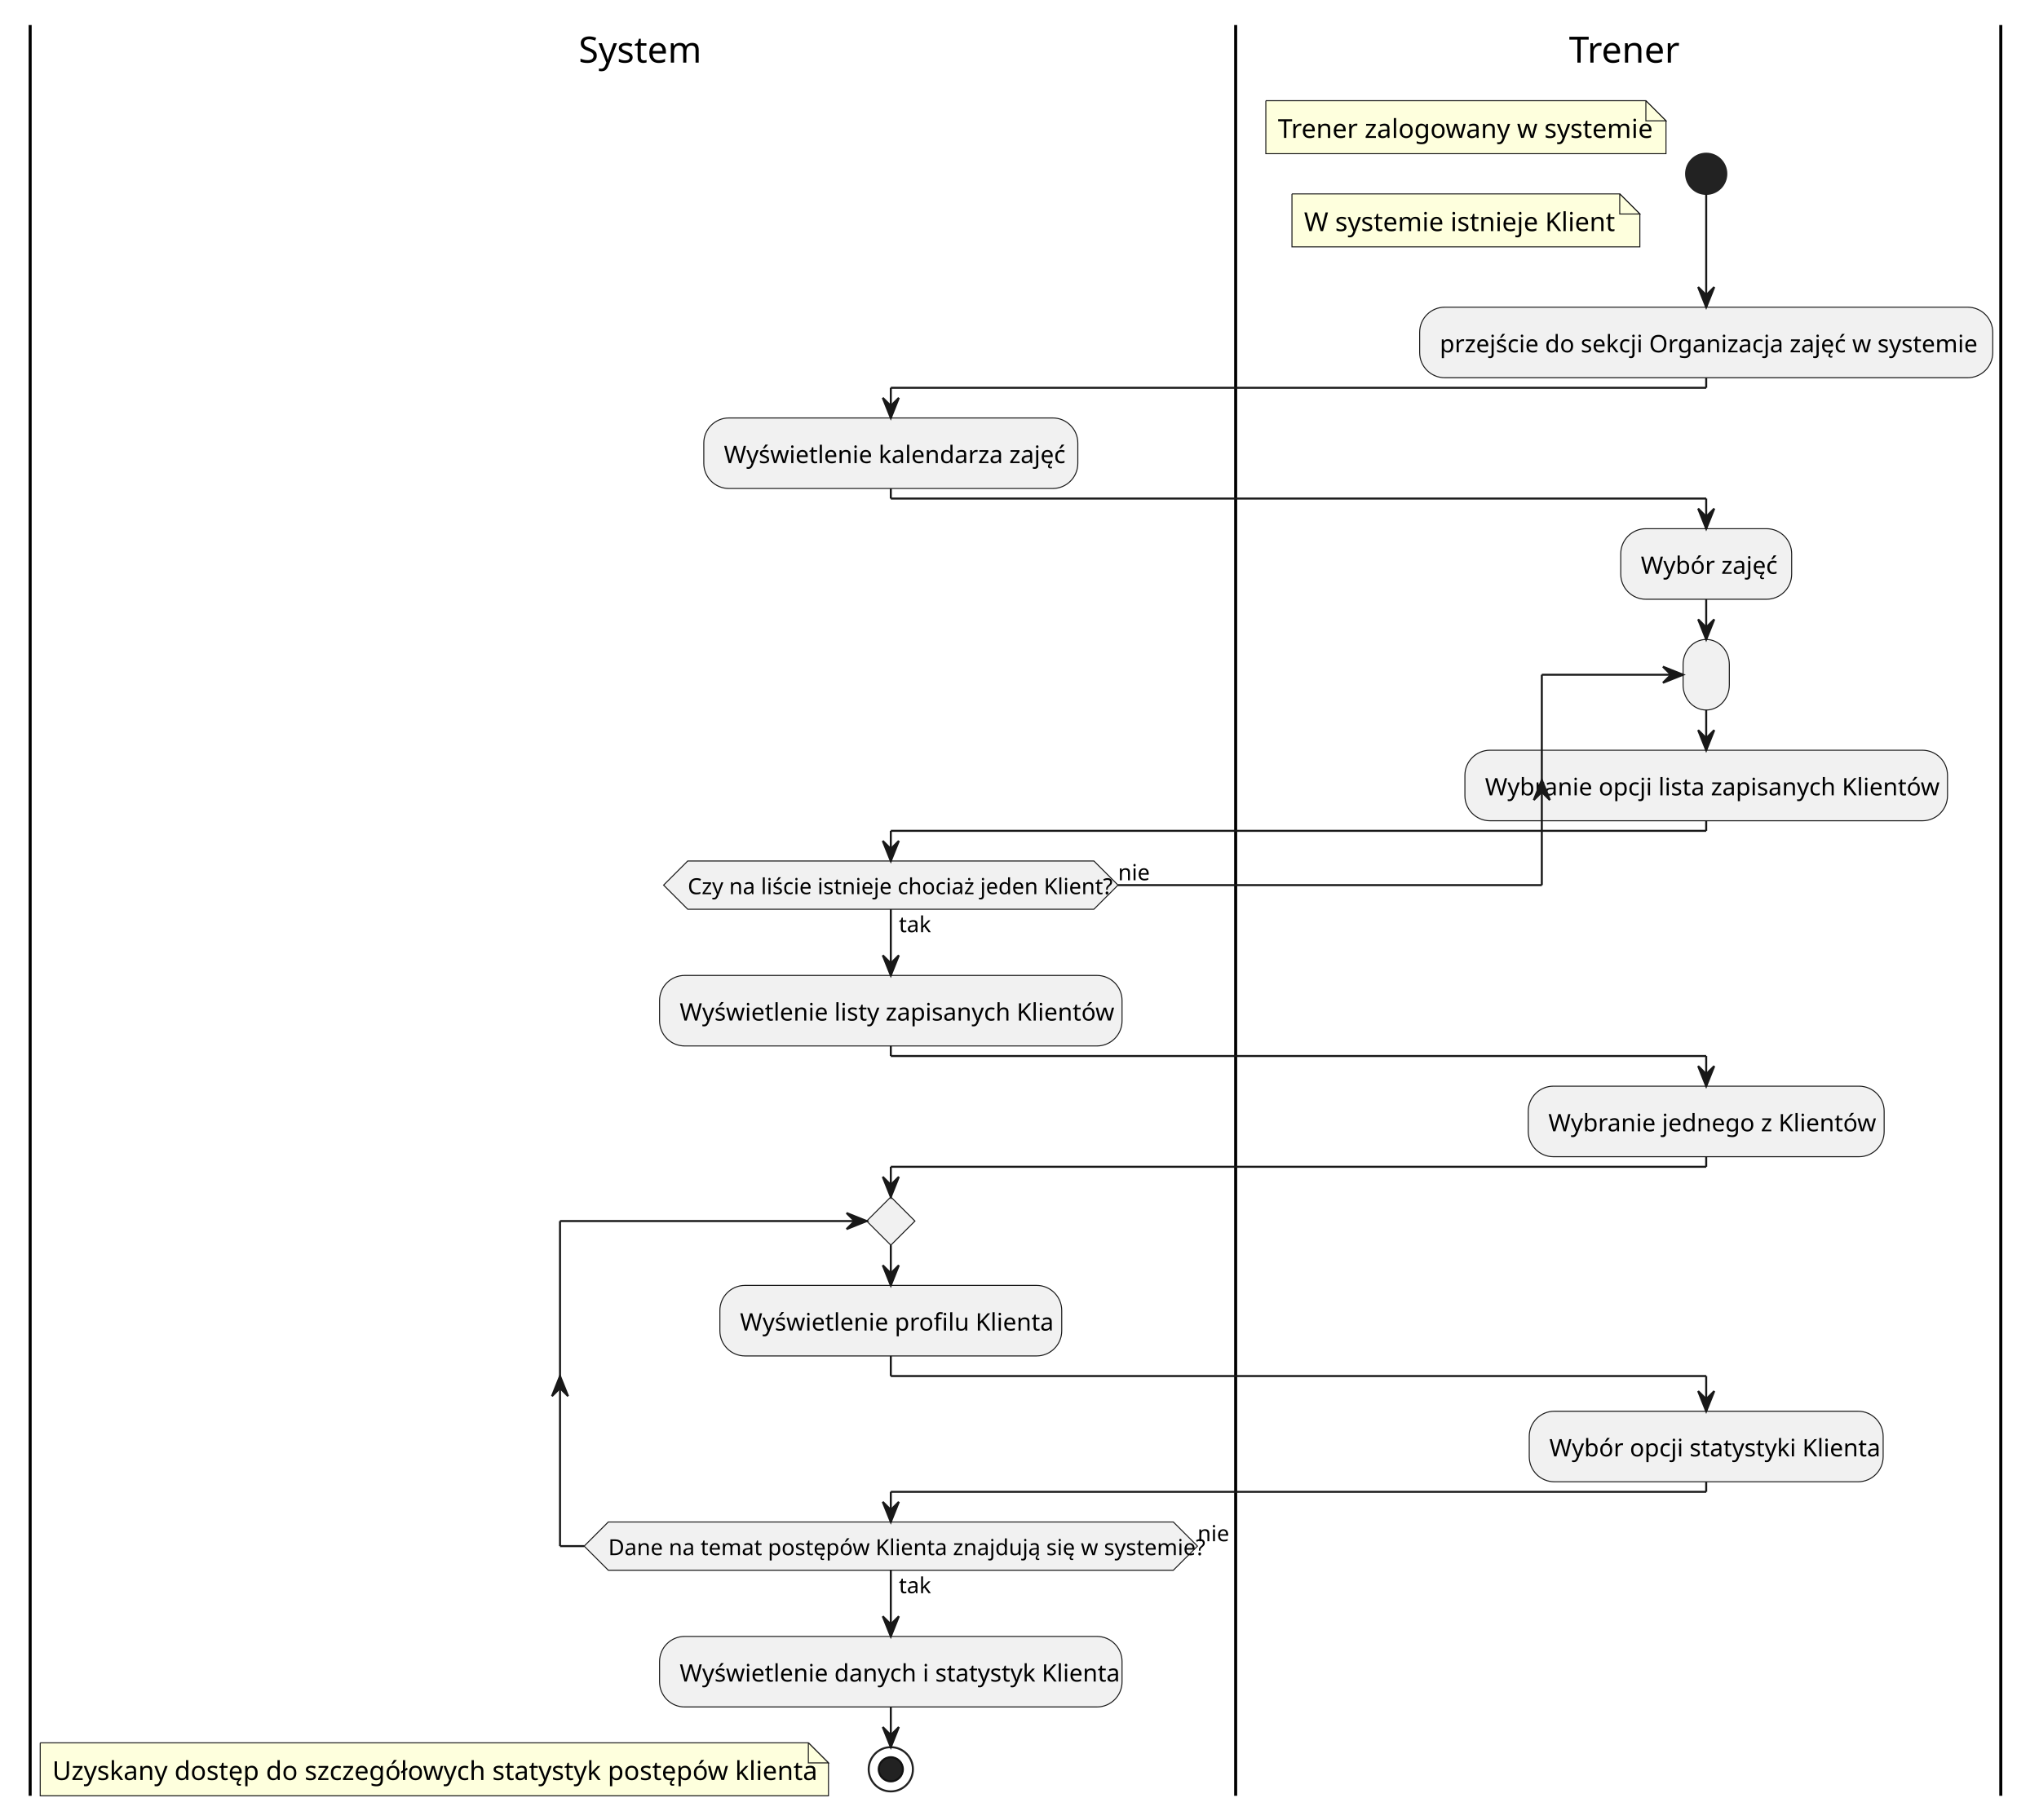
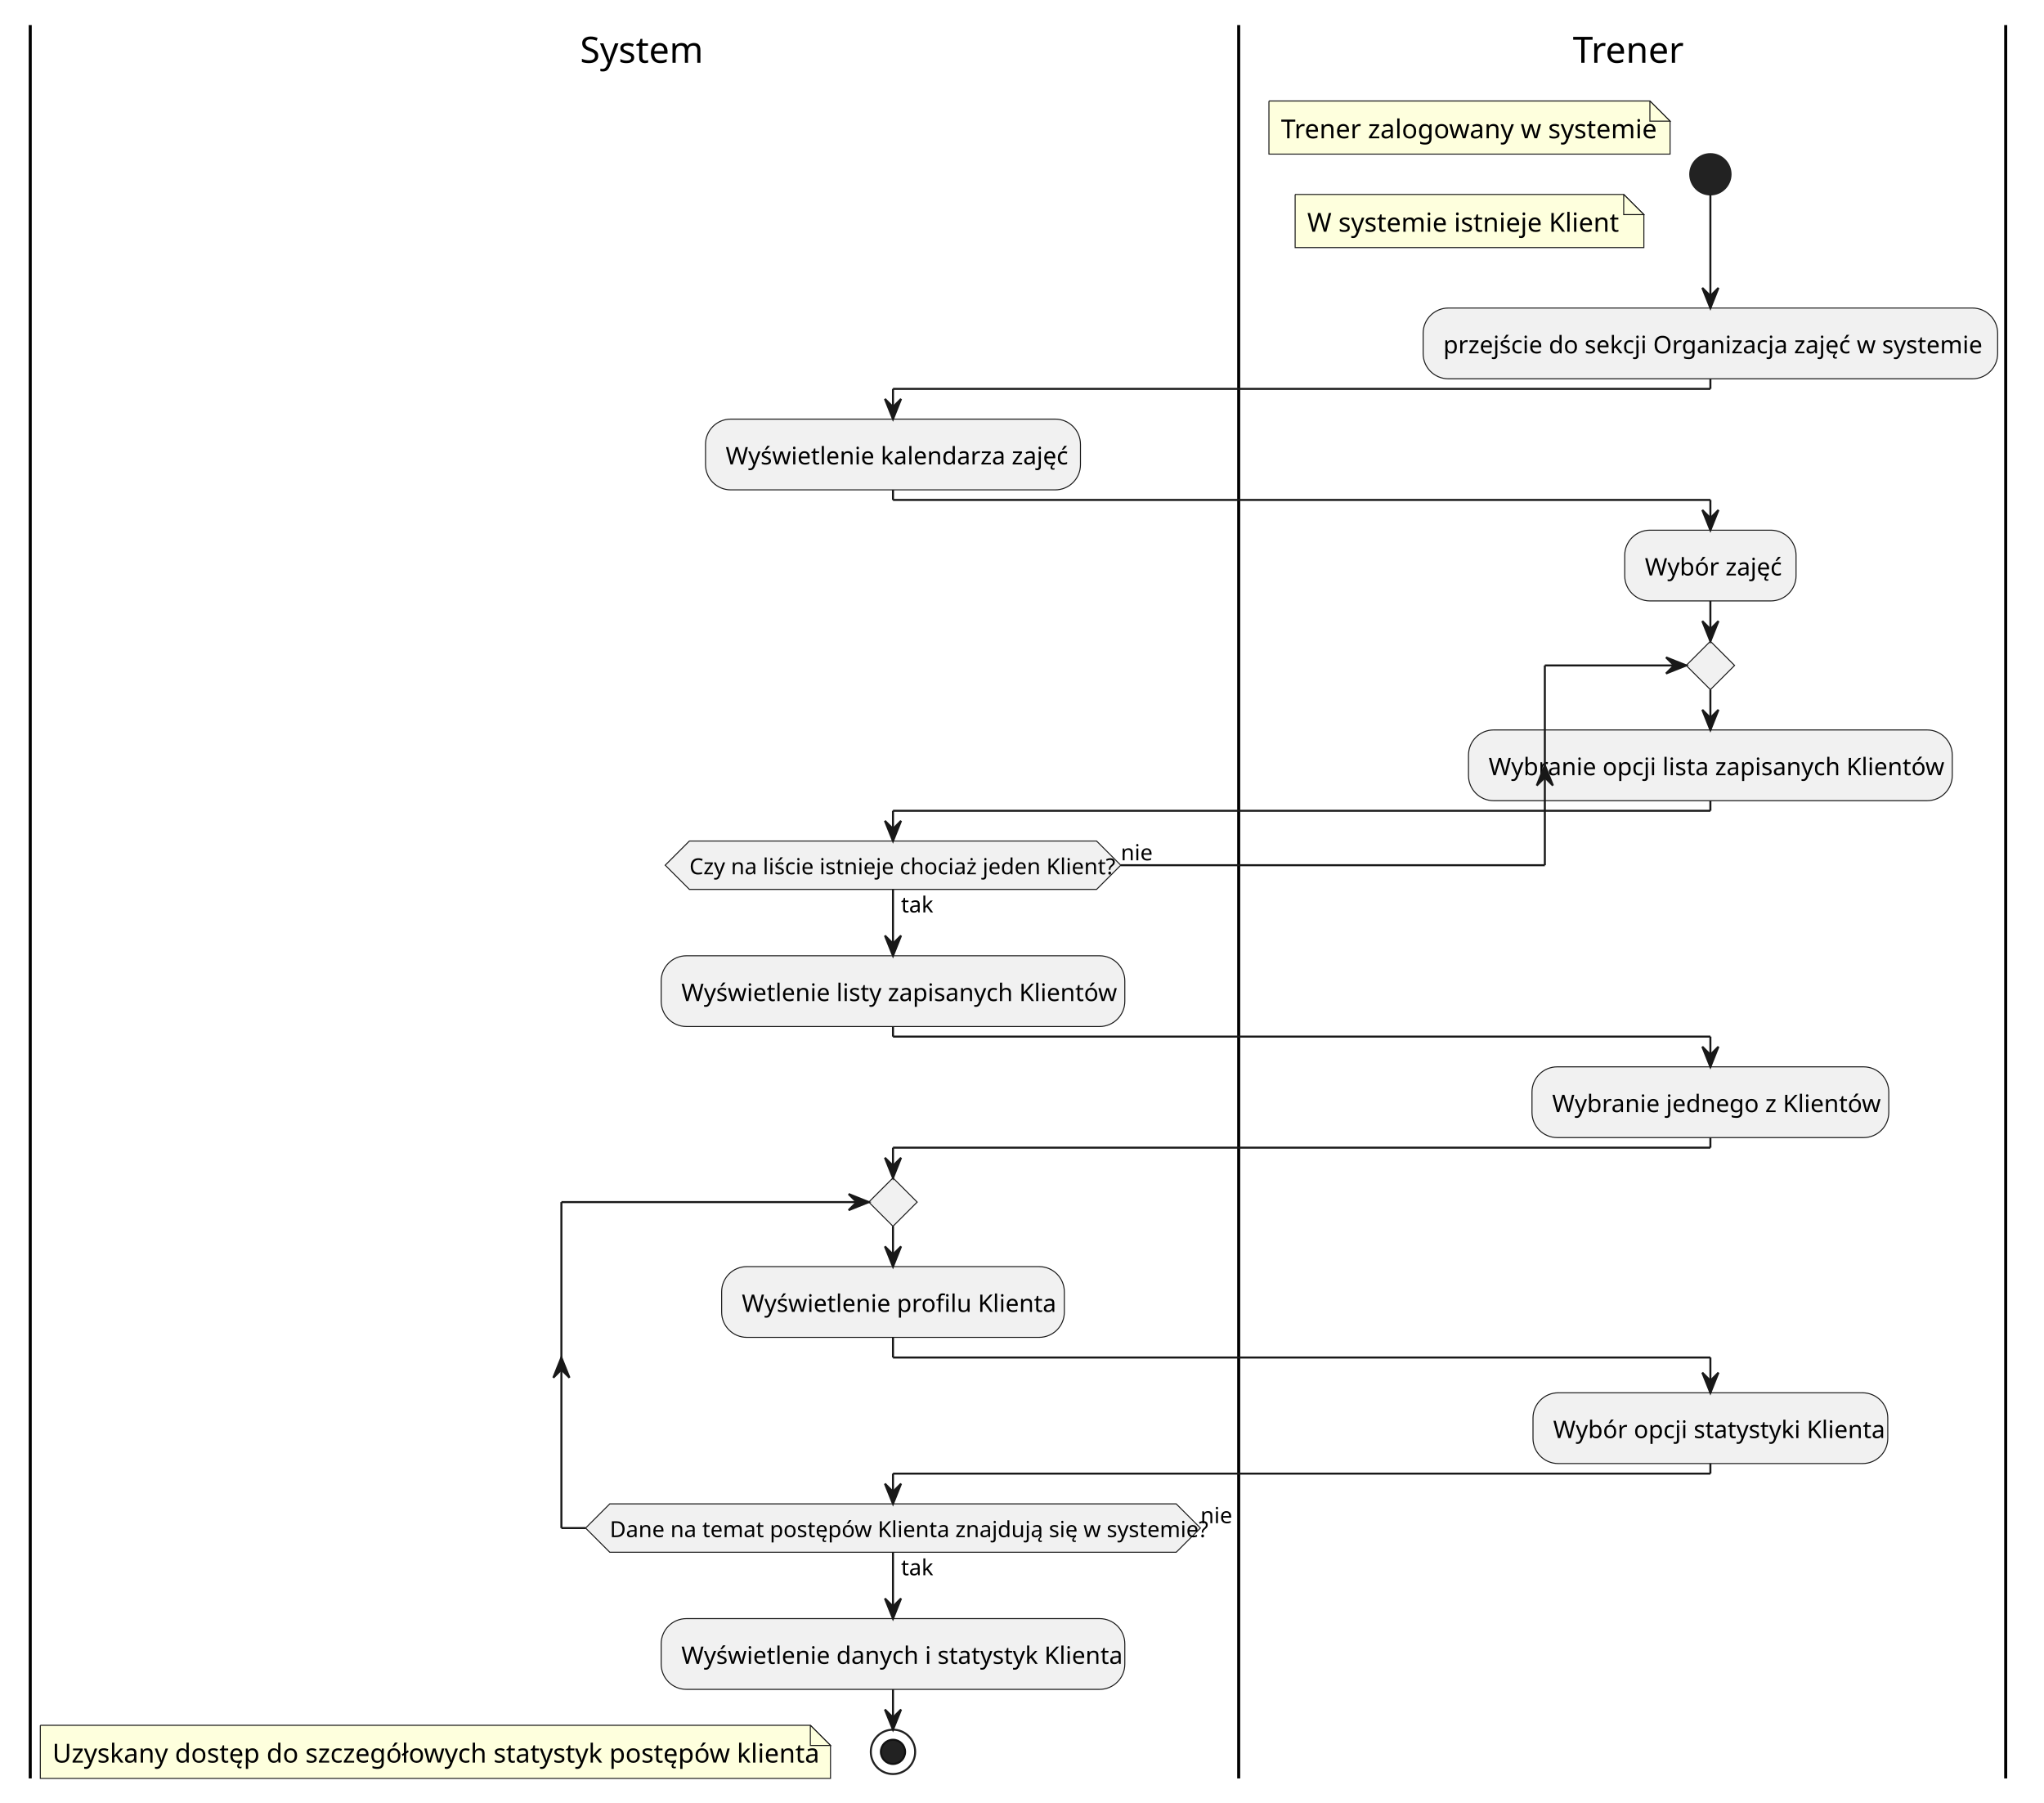
- <svg xmlns="http://www.w3.org/2000/svg" contentStyleType="text/css" height="905px" preserveAspectRatio="none" style="width:1014px;height:905px;background:#FFFFFF;" version="1.1" viewBox="0 0 1014 905" width="1014px" zoomAndPan="magnify">
+ <svg xmlns="http://www.w3.org/2000/svg" contentStyleType="text/css" height="894px" preserveAspectRatio="none" style="width:1014px;height:894px;background:#FFFFFF;" version="1.1" viewBox="0 0 1014 894" width="1014px" zoomAndPan="magnify">
  <defs />
  <g>
    <rect fill="none" height="22.641" style="stroke:none;stroke-width:1.0;" width="981.5" x="15" y="12.455" />
    <rect fill="#F1F1F1" height="35.094" rx="12.5" ry="12.5" style="stroke:#181818;stroke-width:0.5;" width="186" x="350" y="207.893" />
    <text fill="#000000" font-family="sans-serif" font-size="12" lengthAdjust="spacing" textLength="166" x="360" y="230.35">Wyświetlenie kalendarza zajęć</text>
-     <polygon fill="#F1F1F1" points="342,428.268,544,428.268,556,440.268,544,452.268,342,452.268,330,440.268,342,428.268" style="stroke:#181818;stroke-width:0.5;" />
-     <text fill="#000000" font-family="sans-serif" font-size="11" lengthAdjust="spacing" textLength="14" x="447" y="463.687">tak</text>
-     <text fill="#000000" font-family="sans-serif" font-size="11" lengthAdjust="spacing" textLength="202" x="342" y="444.769">Czy na liście istnieje chociaż jeden Klient?</text>
-     <text fill="#000000" font-family="sans-serif" font-size="11" lengthAdjust="spacing" textLength="14" x="556" y="437.851">nie</text>
-     <rect fill="#F1F1F1" height="35.094" rx="12.5" ry="12.5" style="stroke:#181818;stroke-width:0.5;" width="230" x="328" y="485.187" />
-     <text fill="#000000" font-family="sans-serif" font-size="12" lengthAdjust="spacing" textLength="210" x="338" y="507.644">Wyświetlenie listy zapisanych Klientów</text>
-     <rect fill="#F1F1F1" height="35.094" rx="12.5" ry="12.5" style="stroke:#181818;stroke-width:0.5;" width="170" x="358" y="639.374" />
-     <text fill="#000000" font-family="sans-serif" font-size="12" lengthAdjust="spacing" textLength="150" x="368" y="661.831">Wyświetlenie profilu Klienta</text>
-     <polygon fill="#F1F1F1" points="443,595.374,455,607.374,443,619.374,431,607.374,443,595.374" style="stroke:#181818;stroke-width:0.5;" />
-     <polygon fill="#F1F1F1" points="302.5,757.062,583.5,757.062,595.5,769.062,583.5,781.062,302.5,781.062,290.5,769.062,302.5,757.062" style="stroke:#181818;stroke-width:0.5;" />
-     <text fill="#000000" font-family="sans-serif" font-size="11" lengthAdjust="spacing" textLength="14" x="447" y="792.481">tak</text>
-     <text fill="#000000" font-family="sans-serif" font-size="11" lengthAdjust="spacing" textLength="281" x="302.5" y="773.562">Dane na temat postępów Klienta znajdują się w systemie?</text>
-     <text fill="#000000" font-family="sans-serif" font-size="11" lengthAdjust="spacing" textLength="14" x="595.5" y="766.644">nie</text>
-     <rect fill="#F1F1F1" height="35.094" rx="12.5" ry="12.5" style="stroke:#181818;stroke-width:0.5;" width="230" x="328" y="813.981" />
-     <text fill="#000000" font-family="sans-serif" font-size="12" lengthAdjust="spacing" textLength="210" x="338" y="836.438">Wyświetlenie danych i statystyk Klienta</text>
-     <path d="M20,866.898 L20,893.25 L412,893.25 L412,876.898 L402,866.898 L20,866.898 " fill="#FEFFDD" style="stroke:#181818;stroke-width:0.5;" />
-     <path d="M402,866.898 L402,876.898 L412,876.898 L402,866.898 " fill="#FEFFDD" style="stroke:#181818;stroke-width:0.5;" />
-     <text fill="#000000" font-family="sans-serif" font-size="13" lengthAdjust="spacing" textLength="371" x="26" y="885.394">Uzyskany dostęp do szczegółowych statystyk postępów klienta</text>
-     <ellipse cx="443" cy="880.074" fill="none" rx="11" ry="11" style="stroke:#222222;stroke-width:1.0;" />
-     <ellipse cx="443" cy="880.074" fill="#222222" rx="6" ry="6" style="stroke:#111111;stroke-width:1.0;" />
-     <line style="stroke:#000000;stroke-width:1.5;" x1="15" x2="15" y1="12.455" y2="893.25" />
+     <polygon fill="#F1F1F1" points="342,417.174,544,417.174,556,429.174,544,441.174,342,441.174,330,429.174,342,417.174" style="stroke:#181818;stroke-width:0.5;" />
+     <text fill="#000000" font-family="sans-serif" font-size="11" lengthAdjust="spacing" textLength="14" x="447" y="452.593">tak</text>
+     <text fill="#000000" font-family="sans-serif" font-size="11" lengthAdjust="spacing" textLength="202" x="342" y="433.675">Czy na liście istnieje chociaż jeden Klient?</text>
+     <text fill="#000000" font-family="sans-serif" font-size="11" lengthAdjust="spacing" textLength="14" x="556" y="426.757">nie</text>
+     <rect fill="#F1F1F1" height="35.094" rx="12.5" ry="12.5" style="stroke:#181818;stroke-width:0.5;" width="230" x="328" y="474.093" />
+     <text fill="#000000" font-family="sans-serif" font-size="12" lengthAdjust="spacing" textLength="210" x="338" y="496.55">Wyświetlenie listy zapisanych Klientów</text>
+     <rect fill="#F1F1F1" height="35.094" rx="12.5" ry="12.5" style="stroke:#181818;stroke-width:0.5;" width="170" x="358" y="628.28" />
+     <text fill="#000000" font-family="sans-serif" font-size="12" lengthAdjust="spacing" textLength="150" x="368" y="650.737">Wyświetlenie profilu Klienta</text>
+     <polygon fill="#F1F1F1" points="443,584.28,455,596.28,443,608.28,431,596.28,443,584.28" style="stroke:#181818;stroke-width:0.5;" />
+     <polygon fill="#F1F1F1" points="302.5,745.968,583.5,745.968,595.5,757.968,583.5,769.968,302.5,769.968,290.5,757.968,302.5,745.968" style="stroke:#181818;stroke-width:0.5;" />
+     <text fill="#000000" font-family="sans-serif" font-size="11" lengthAdjust="spacing" textLength="14" x="447" y="781.387">tak</text>
+     <text fill="#000000" font-family="sans-serif" font-size="11" lengthAdjust="spacing" textLength="281" x="302.5" y="762.469">Dane na temat postępów Klienta znajdują się w systemie?</text>
+     <text fill="#000000" font-family="sans-serif" font-size="11" lengthAdjust="spacing" textLength="14" x="595.5" y="755.551">nie</text>
+     <rect fill="#F1F1F1" height="35.094" rx="12.5" ry="12.5" style="stroke:#181818;stroke-width:0.5;" width="230" x="328" y="802.887" />
+     <text fill="#000000" font-family="sans-serif" font-size="12" lengthAdjust="spacing" textLength="210" x="338" y="825.344">Wyświetlenie danych i statystyk Klienta</text>
+     <path d="M20,855.805 L20,882.156 L412,882.156 L412,865.805 L402,855.805 L20,855.805 " fill="#FEFFDD" style="stroke:#181818;stroke-width:0.5;" />
+     <path d="M402,855.805 L402,865.805 L412,865.805 L402,855.805 " fill="#FEFFDD" style="stroke:#181818;stroke-width:0.5;" />
+     <text fill="#000000" font-family="sans-serif" font-size="13" lengthAdjust="spacing" textLength="371" x="26" y="874.3">Uzyskany dostęp do szczegółowych statystyk postępów klienta</text>
+     <ellipse cx="443" cy="868.981" fill="none" rx="11" ry="11" style="stroke:#222222;stroke-width:1.0;" />
+     <ellipse cx="443" cy="868.981" fill="#222222" rx="6" ry="6" style="stroke:#111111;stroke-width:1.0;" />
+     <line style="stroke:#000000;stroke-width:1.5;" x1="15" x2="15" y1="12.455" y2="882.156" />
    <path d="M629.5,50.096 L629.5,76.447 L828.5,76.447 L828.5,60.096 L818.5,50.096 L629.5,50.096 " fill="#FEFFDD" style="stroke:#181818;stroke-width:0.5;" />
    <path d="M818.5,50.096 L818.5,60.096 L828.5,60.096 L818.5,50.096 " fill="#FEFFDD" style="stroke:#181818;stroke-width:0.5;" />
    <text fill="#000000" font-family="sans-serif" font-size="13" lengthAdjust="spacing" textLength="178" x="635.5" y="68.591">Trener zalogowany w systemie</text>
    <path d="M642.5,96.447 L642.5,122.799 L815.5,122.799 L815.5,106.447 L805.5,96.447 L642.5,96.447 " fill="#FEFFDD" style="stroke:#181818;stroke-width:0.5;" />
    <path d="M805.5,96.447 L805.5,106.447 L815.5,106.447 L805.5,96.447 " fill="#FEFFDD" style="stroke:#181818;stroke-width:0.5;" />
    <text fill="#000000" font-family="sans-serif" font-size="13" lengthAdjust="spacing" textLength="152" x="648.5" y="114.942">W systemie istnieje Klient</text>
    <ellipse cx="848.5" cy="86.447" fill="#222222" rx="10" ry="10" style="stroke:#222222;stroke-width:1.0;" />
    <rect fill="#F1F1F1" height="35.094" rx="12.5" ry="12.5" style="stroke:#181818;stroke-width:0.5;" width="285" x="706" y="152.799" />
    <text fill="#000000" font-family="sans-serif" font-size="12" lengthAdjust="spacing" textLength="265" x="716" y="175.256">przejście do sekcji Organizacja zajęć w systemie</text>
    <rect fill="#F1F1F1" height="35.094" rx="12.5" ry="12.5" style="stroke:#181818;stroke-width:0.5;" width="85" x="806" y="262.986" />
    <text fill="#000000" font-family="sans-serif" font-size="12" lengthAdjust="spacing" textLength="65" x="816" y="285.443">Wybór zajęć</text>
-     <rect fill="#F1F1F1" height="35.094" rx="12.5" ry="12.5" style="stroke:#181818;stroke-width:0.5;" width="240" x="728.5" y="373.174" />
-     <text fill="#000000" font-family="sans-serif" font-size="12" lengthAdjust="spacing" textLength="220" x="738.5" y="395.631">Wybranie opcji lista zapisanych Klientów</text>
-     <rect fill="#F1F1F1" height="35.094" rx="12.5" ry="12.5" style="stroke:#181818;stroke-width:0.5;" width="23" x="837" y="318.08" />
-     <text fill="#000000" font-family="sans-serif" font-size="12" lengthAdjust="spacing" textLength="3" x="847" y="340.537"> </text>
-     <rect fill="#F1F1F1" height="35.094" rx="12.5" ry="12.5" style="stroke:#181818;stroke-width:0.5;" width="177" x="760" y="540.28" />
-     <text fill="#000000" font-family="sans-serif" font-size="12" lengthAdjust="spacing" textLength="157" x="770" y="562.737">Wybranie jednego z Klientów</text>
-     <rect fill="#F1F1F1" height="35.094" rx="12.5" ry="12.5" style="stroke:#181818;stroke-width:0.5;" width="176" x="760.5" y="701.968" />
-     <text fill="#000000" font-family="sans-serif" font-size="12" lengthAdjust="spacing" textLength="156" x="770.5" y="724.425">Wybór opcji statystyki Klienta</text>
-     <line style="stroke:#000000;stroke-width:1.5;" x1="614.5" x2="614.5" y1="12.455" y2="893.25" />
-     <line style="stroke:#000000;stroke-width:1.5;" x1="995" x2="995" y1="12.455" y2="893.25" />
-     <line style="stroke:#181818;stroke-width:1.0;" x1="443" x2="443" y1="452.268" y2="485.187" />
-     <polygon fill="#181818" points="439,475.187,443,485.187,447,475.187,443,479.187" style="stroke:#181818;stroke-width:1.0;" />
-     <line style="stroke:#181818;stroke-width:1.0;" x1="443" x2="443" y1="619.374" y2="639.374" />
-     <polygon fill="#181818" points="439,629.374,443,639.374,447,629.374,443,633.374" style="stroke:#181818;stroke-width:1.0;" />
-     <line style="stroke:#181818;stroke-width:1.0;" x1="290.5" x2="278.5" y1="769.062" y2="769.062" />
-     <polygon fill="#181818" points="274.5,694.468,278.5,684.468,282.5,694.468,278.5,690.468" style="stroke:#181818;stroke-width:1.0;" />
-     <line style="stroke:#181818;stroke-width:1.0;" x1="278.5" x2="278.5" y1="607.374" y2="769.062" />
-     <line style="stroke:#181818;stroke-width:1.0;" x1="278.5" x2="431" y1="607.374" y2="607.374" />
-     <polygon fill="#181818" points="421,603.374,431,607.374,421,611.374,425,607.374" style="stroke:#181818;stroke-width:1.0;" />
-     <line style="stroke:#181818;stroke-width:1.0;" x1="443" x2="443" y1="781.062" y2="813.981" />
-     <polygon fill="#181818" points="439,803.981,443,813.981,447,803.981,443,807.981" style="stroke:#181818;stroke-width:1.0;" />
-     <line style="stroke:#181818;stroke-width:1.0;" x1="443" x2="443" y1="849.074" y2="869.074" />
-     <polygon fill="#181818" points="439,859.074,443,869.074,447,859.074,443,863.074" style="stroke:#181818;stroke-width:1.0;" />
+     <rect fill="#F1F1F1" height="35.094" rx="12.5" ry="12.5" style="stroke:#181818;stroke-width:0.5;" width="240" x="728.5" y="362.08" />
+     <text fill="#000000" font-family="sans-serif" font-size="12" lengthAdjust="spacing" textLength="220" x="738.5" y="384.537">Wybranie opcji lista zapisanych Klientów</text>
+     <polygon fill="#F1F1F1" points="848.5,318.08,860.5,330.08,848.5,342.08,836.5,330.08,848.5,318.08" style="stroke:#181818;stroke-width:0.5;" />
+     <rect fill="#F1F1F1" height="35.094" rx="12.5" ry="12.5" style="stroke:#181818;stroke-width:0.5;" width="177" x="760" y="529.187" />
+     <text fill="#000000" font-family="sans-serif" font-size="12" lengthAdjust="spacing" textLength="157" x="770" y="551.644">Wybranie jednego z Klientów</text>
+     <rect fill="#F1F1F1" height="35.094" rx="12.5" ry="12.5" style="stroke:#181818;stroke-width:0.5;" width="176" x="760.5" y="690.874" />
+     <text fill="#000000" font-family="sans-serif" font-size="12" lengthAdjust="spacing" textLength="156" x="770.5" y="713.331">Wybór opcji statystyki Klienta</text>
+     <line style="stroke:#000000;stroke-width:1.5;" x1="614.5" x2="614.5" y1="12.455" y2="882.156" />
+     <line style="stroke:#000000;stroke-width:1.5;" x1="995" x2="995" y1="12.455" y2="882.156" />
+     <line style="stroke:#181818;stroke-width:1.0;" x1="443" x2="443" y1="441.174" y2="474.093" />
+     <polygon fill="#181818" points="439,464.093,443,474.093,447,464.093,443,468.093" style="stroke:#181818;stroke-width:1.0;" />
+     <line style="stroke:#181818;stroke-width:1.0;" x1="443" x2="443" y1="608.28" y2="628.28" />
+     <polygon fill="#181818" points="439,618.28,443,628.28,447,618.28,443,622.28" style="stroke:#181818;stroke-width:1.0;" />
+     <line style="stroke:#181818;stroke-width:1.0;" x1="290.5" x2="278.5" y1="757.968" y2="757.968" />
+     <polygon fill="#181818" points="274.5,683.374,278.5,673.374,282.5,683.374,278.5,679.374" style="stroke:#181818;stroke-width:1.0;" />
+     <line style="stroke:#181818;stroke-width:1.0;" x1="278.5" x2="278.5" y1="596.28" y2="757.968" />
+     <line style="stroke:#181818;stroke-width:1.0;" x1="278.5" x2="431" y1="596.28" y2="596.28" />
+     <polygon fill="#181818" points="421,592.28,431,596.28,421,600.28,425,596.28" style="stroke:#181818;stroke-width:1.0;" />
+     <line style="stroke:#181818;stroke-width:1.0;" x1="443" x2="443" y1="769.968" y2="802.887" />
+     <polygon fill="#181818" points="439,792.887,443,802.887,447,792.887,443,796.887" style="stroke:#181818;stroke-width:1.0;" />
+     <line style="stroke:#181818;stroke-width:1.0;" x1="443" x2="443" y1="837.981" y2="857.981" />
+     <polygon fill="#181818" points="439,847.981,443,857.981,447,847.981,443,851.981" style="stroke:#181818;stroke-width:1.0;" />
    <line style="stroke:#181818;stroke-width:1.0;" x1="848.5" x2="848.5" y1="96.447" y2="152.799" />
    <polygon fill="#181818" points="844.5,142.799,848.5,152.799,852.5,142.799,848.5,146.799" style="stroke:#181818;stroke-width:1.0;" />
-     <line style="stroke:#181818;stroke-width:1.0;" x1="848.5" x2="848.5" y1="353.174" y2="373.174" />
-     <polygon fill="#181818" points="844.5,363.174,848.5,373.174,852.5,363.174,848.5,367.174" style="stroke:#181818;stroke-width:1.0;" />
+     <line style="stroke:#181818;stroke-width:1.0;" x1="848.5" x2="848.5" y1="342.08" y2="362.08" />
+     <polygon fill="#181818" points="844.5,352.08,848.5,362.08,852.5,352.08,848.5,356.08" style="stroke:#181818;stroke-width:1.0;" />
    <line style="stroke:#181818;stroke-width:1.0;" x1="848.5" x2="848.5" y1="298.08" y2="318.08" />
    <polygon fill="#181818" points="844.5,308.08,848.5,318.08,852.5,308.08,848.5,312.08" style="stroke:#181818;stroke-width:1.0;" />
    <line style="stroke:#181818;stroke-width:1.0;" x1="848.5" x2="848.5" y1="187.893" y2="192.893" />
    <line style="stroke:#181818;stroke-width:1.0;" x1="848.5" x2="443" y1="192.893" y2="192.893" />
    <line style="stroke:#181818;stroke-width:1.0;" x1="443" x2="443" y1="192.893" y2="207.893" />
    <polygon fill="#181818" points="439,197.893,443,207.893,447,197.893,443,201.893" style="stroke:#181818;stroke-width:1.0;" />
    <line style="stroke:#181818;stroke-width:1.0;" x1="443" x2="443" y1="242.986" y2="247.986" />
    <line style="stroke:#181818;stroke-width:1.0;" x1="443" x2="848.5" y1="247.986" y2="247.986" />
    <line style="stroke:#181818;stroke-width:1.0;" x1="848.5" x2="848.5" y1="247.986" y2="262.986" />
    <polygon fill="#181818" points="844.5,252.986,848.5,262.986,852.5,252.986,848.5,256.986" style="stroke:#181818;stroke-width:1.0;" />
-     <line style="stroke:#181818;stroke-width:1.0;" x1="556" x2="766.75" y1="440.268" y2="440.268" />
-     <polygon fill="#181818" points="762.75,397.947,766.75,387.947,770.75,397.947,766.75,393.947" style="stroke:#181818;stroke-width:1.0;" />
-     <line style="stroke:#181818;stroke-width:1.0;" x1="766.75" x2="766.75" y1="335.627" y2="440.268" />
-     <line style="stroke:#181818;stroke-width:1.0;" x1="766.75" x2="837" y1="335.627" y2="335.627" />
-     <polygon fill="#181818" points="827,331.627,837,335.627,827,339.627,831,335.627" style="stroke:#181818;stroke-width:1.0;" />
-     <line style="stroke:#181818;stroke-width:1.0;" x1="848.5" x2="848.5" y1="408.268" y2="413.268" />
-     <line style="stroke:#181818;stroke-width:1.0;" x1="848.5" x2="443" y1="413.268" y2="413.268" />
-     <line style="stroke:#181818;stroke-width:1.0;" x1="443" x2="443" y1="413.268" y2="428.268" />
-     <polygon fill="#181818" points="439,418.268,443,428.268,447,418.268,443,422.268" style="stroke:#181818;stroke-width:1.0;" />
-     <line style="stroke:#181818;stroke-width:1.0;" x1="443" x2="443" y1="520.28" y2="525.28" />
-     <line style="stroke:#181818;stroke-width:1.0;" x1="443" x2="848.5" y1="525.28" y2="525.28" />
-     <line style="stroke:#181818;stroke-width:1.0;" x1="848.5" x2="848.5" y1="525.28" y2="540.28" />
-     <polygon fill="#181818" points="844.5,530.28,848.5,540.28,852.5,530.28,848.5,534.28" style="stroke:#181818;stroke-width:1.0;" />
-     <line style="stroke:#181818;stroke-width:1.0;" x1="443" x2="443" y1="674.468" y2="684.468" />
-     <line style="stroke:#181818;stroke-width:1.0;" x1="443" x2="848.5" y1="684.468" y2="684.468" />
-     <line style="stroke:#181818;stroke-width:1.0;" x1="848.5" x2="848.5" y1="684.468" y2="701.968" />
-     <polygon fill="#181818" points="844.5,691.968,848.5,701.968,852.5,691.968,848.5,695.968" style="stroke:#181818;stroke-width:1.0;" />
-     <line style="stroke:#181818;stroke-width:1.0;" x1="848.5" x2="848.5" y1="737.062" y2="742.062" />
-     <line style="stroke:#181818;stroke-width:1.0;" x1="848.5" x2="443" y1="742.062" y2="742.062" />
-     <line style="stroke:#181818;stroke-width:1.0;" x1="443" x2="443" y1="742.062" y2="757.062" />
-     <polygon fill="#181818" points="439,747.062,443,757.062,447,747.062,443,751.062" style="stroke:#181818;stroke-width:1.0;" />
-     <line style="stroke:#181818;stroke-width:1.0;" x1="848.5" x2="848.5" y1="575.374" y2="580.374" />
-     <line style="stroke:#181818;stroke-width:1.0;" x1="848.5" x2="443" y1="580.374" y2="580.374" />
-     <line style="stroke:#181818;stroke-width:1.0;" x1="443" x2="443" y1="580.374" y2="595.374" />
-     <polygon fill="#181818" points="439,585.374,443,595.374,447,585.374,443,589.374" style="stroke:#181818;stroke-width:1.0;" />
+     <line style="stroke:#181818;stroke-width:1.0;" x1="556" x2="766.375" y1="429.174" y2="429.174" />
+     <polygon fill="#181818" points="762.375,389.627,766.375,379.627,770.375,389.627,766.375,385.627" style="stroke:#181818;stroke-width:1.0;" />
+     <line style="stroke:#181818;stroke-width:1.0;" x1="766.375" x2="766.375" y1="330.08" y2="429.174" />
+     <line style="stroke:#181818;stroke-width:1.0;" x1="766.375" x2="836.5" y1="330.08" y2="330.08" />
+     <polygon fill="#181818" points="826.5,326.08,836.5,330.08,826.5,334.08,830.5,330.08" style="stroke:#181818;stroke-width:1.0;" />
+     <line style="stroke:#181818;stroke-width:1.0;" x1="848.5" x2="848.5" y1="397.174" y2="402.174" />
+     <line style="stroke:#181818;stroke-width:1.0;" x1="848.5" x2="443" y1="402.174" y2="402.174" />
+     <line style="stroke:#181818;stroke-width:1.0;" x1="443" x2="443" y1="402.174" y2="417.174" />
+     <polygon fill="#181818" points="439,407.174,443,417.174,447,407.174,443,411.174" style="stroke:#181818;stroke-width:1.0;" />
+     <line style="stroke:#181818;stroke-width:1.0;" x1="443" x2="443" y1="509.187" y2="514.187" />
+     <line style="stroke:#181818;stroke-width:1.0;" x1="443" x2="848.5" y1="514.187" y2="514.187" />
+     <line style="stroke:#181818;stroke-width:1.0;" x1="848.5" x2="848.5" y1="514.187" y2="529.187" />
+     <polygon fill="#181818" points="844.5,519.187,848.5,529.187,852.5,519.187,848.5,523.187" style="stroke:#181818;stroke-width:1.0;" />
+     <line style="stroke:#181818;stroke-width:1.0;" x1="443" x2="443" y1="663.374" y2="673.374" />
+     <line style="stroke:#181818;stroke-width:1.0;" x1="443" x2="848.5" y1="673.374" y2="673.374" />
+     <line style="stroke:#181818;stroke-width:1.0;" x1="848.5" x2="848.5" y1="673.374" y2="690.874" />
+     <polygon fill="#181818" points="844.5,680.874,848.5,690.874,852.5,680.874,848.5,684.874" style="stroke:#181818;stroke-width:1.0;" />
+     <line style="stroke:#181818;stroke-width:1.0;" x1="848.5" x2="848.5" y1="725.968" y2="730.968" />
+     <line style="stroke:#181818;stroke-width:1.0;" x1="848.5" x2="443" y1="730.968" y2="730.968" />
+     <line style="stroke:#181818;stroke-width:1.0;" x1="443" x2="443" y1="730.968" y2="745.968" />
+     <polygon fill="#181818" points="439,735.968,443,745.968,447,735.968,443,739.968" style="stroke:#181818;stroke-width:1.0;" />
+     <line style="stroke:#181818;stroke-width:1.0;" x1="848.5" x2="848.5" y1="564.28" y2="569.28" />
+     <line style="stroke:#181818;stroke-width:1.0;" x1="848.5" x2="443" y1="569.28" y2="569.28" />
+     <line style="stroke:#181818;stroke-width:1.0;" x1="443" x2="443" y1="569.28" y2="584.28" />
+     <polygon fill="#181818" points="439,574.28,443,584.28,447,574.28,443,578.28" style="stroke:#181818;stroke-width:1.0;" />
    <text fill="#000000" font-family="sans-serif" font-size="18" lengthAdjust="spacing" textLength="59" x="287.75" y="31.141">System</text>
    <text fill="#000000" font-family="sans-serif" font-size="18" lengthAdjust="spacing" textLength="54" x="780.25" y="31.141">Trener</text>
  </g>
</svg>
